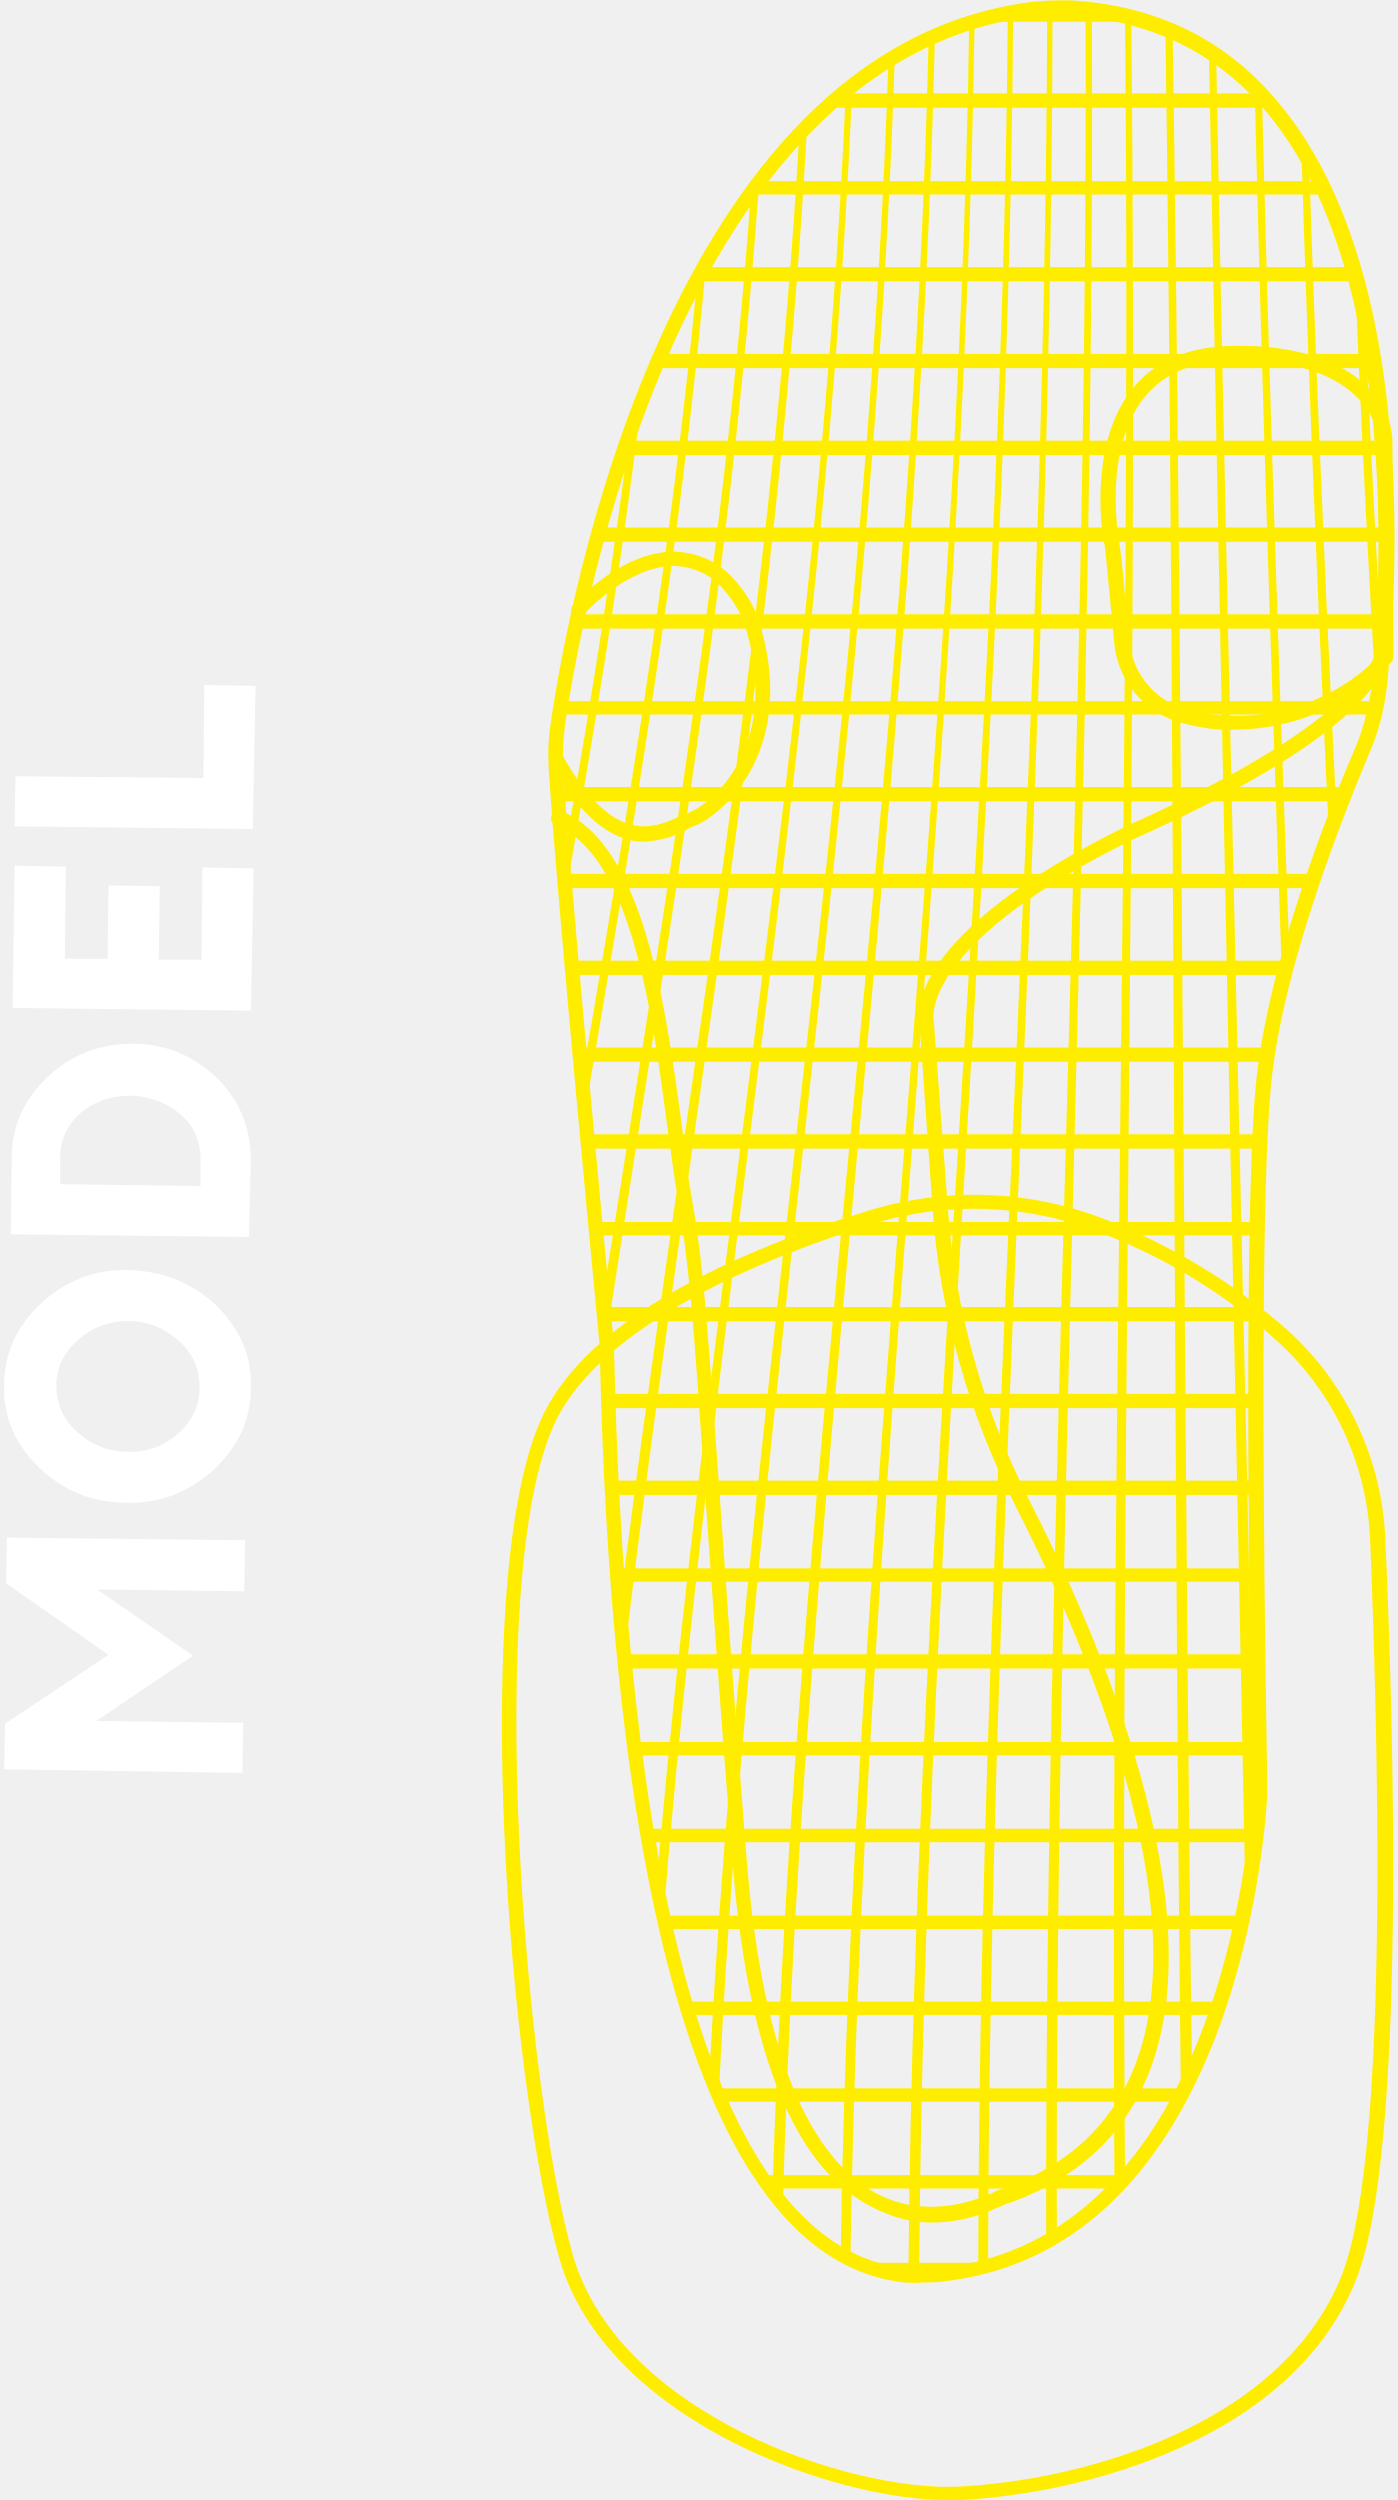
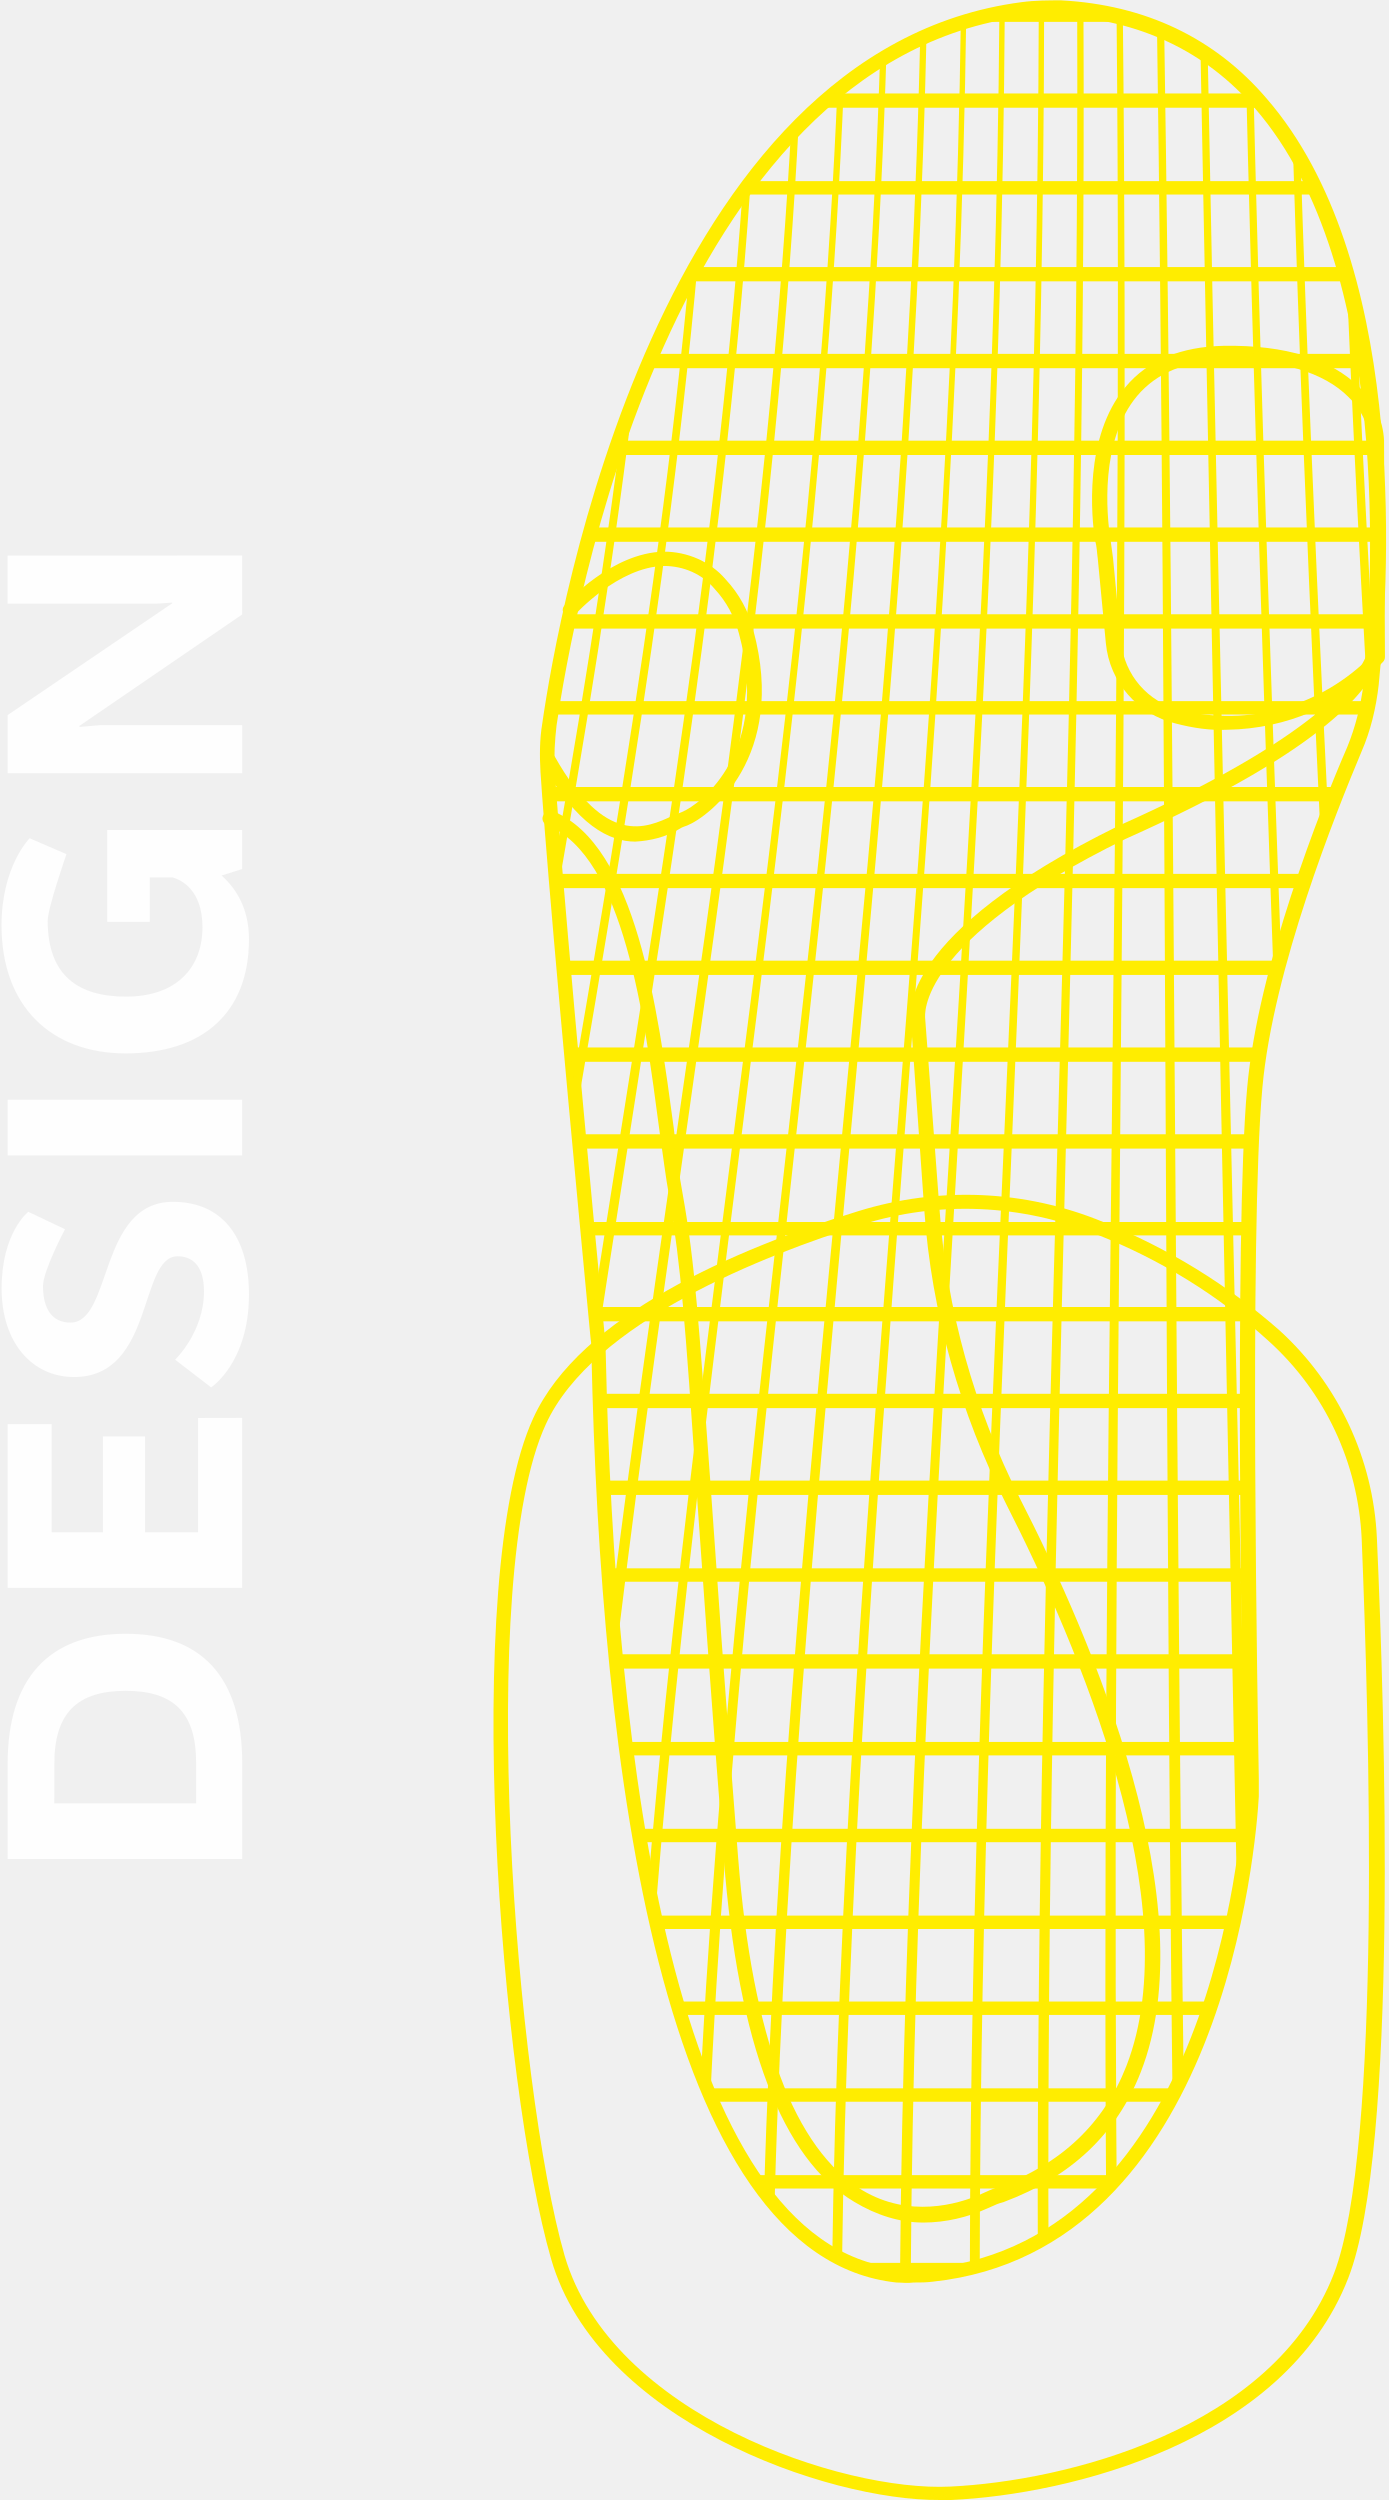
- <svg xmlns="http://www.w3.org/2000/svg" width="166" height="297" viewBox="0 0 166 297" fill="none">
-   <path d="M107.504 271.163C79.448 268.186 72.327 209.602 71.264 160.906C71.264 160.268 71.264 159.63 71.158 158.992C67.013 115.506 65.632 98.176 65.207 91.69C65.1 89.776 65.1 87.863 65.419 85.949C67.332 72.658 79.129 5.888 122.382 0.253C123.976 0.04 125.571 0.04 127.058 0.04C137.048 0.572 145.338 4.506 151.501 11.736C167.868 30.661 166.274 66.704 164.786 81.377C164.467 84.141 163.829 86.799 162.766 89.245C159.685 96.581 152.245 115.081 150.97 129.222C149.376 146.34 150.439 204.711 150.545 211.303C150.545 212.047 150.545 212.685 150.545 213.43C150.226 218.958 146.4 267.335 111.861 271.056C111.117 271.163 110.267 271.163 109.523 271.163C108.779 271.269 108.142 271.163 107.504 271.163ZM122.595 1.954C80.617 7.376 69.033 73.084 67.12 86.161C66.907 87.969 66.801 89.776 66.907 91.584C67.332 98.07 68.714 115.4 72.859 158.886C72.859 159.524 72.965 160.268 72.965 160.906C74.028 208.858 80.935 266.591 107.61 269.462C108.992 269.568 110.267 269.568 111.649 269.462C144.7 265.847 148.419 218.746 148.738 213.43C148.738 212.792 148.738 212.154 148.738 211.516C148.632 204.924 147.569 146.446 149.163 129.222C150.439 114.869 157.878 96.049 161.066 88.713C162.023 86.374 162.66 83.822 162.979 81.271C164.042 70 166.486 31.831 150.12 12.905C144.275 6.1 136.41 2.379 126.846 1.848H125.677C124.72 1.741 123.658 1.848 122.595 1.954Z" fill="#FFED00" />
-   <path d="M110.692 264.04C113.349 264.04 116.006 263.402 118.344 262.338C119.513 261.807 119.513 261.807 120.257 261.594C128.227 258.617 133.647 253.514 136.517 246.177C144.275 226.401 130.884 195.036 122.17 178.025C116.75 167.286 113.455 155.59 112.605 143.576L110.905 120.929C110.905 120.717 109.736 111.892 134.71 99.665C157.346 89.564 163.723 82.334 165.104 77.975C165.53 76.912 165.53 75.636 165.104 74.466C164.892 74.041 164.361 73.935 163.935 74.147C163.51 74.36 163.404 74.892 163.617 75.317C163.829 76.061 163.829 76.912 163.404 77.656C162.235 80.846 156.815 87.863 133.966 98.07C107.504 111.041 109.098 120.717 109.204 121.142L110.798 143.682C111.649 155.909 115.049 167.818 120.576 178.769C129.078 195.462 142.256 226.295 134.816 245.433C132.159 252.238 127.058 257.129 119.619 259.787C118.769 260.106 118.769 260.106 117.6 260.637C114.731 261.913 108.992 263.508 103.465 260.212C95.389 255.321 90.394 242.137 88.693 220.766C87.099 200.778 86.143 186.637 85.399 176.217C84.017 157.292 83.592 150.168 82.104 141.875C81.679 139.642 81.36 136.984 81.042 134.007C79.129 119.866 76.578 100.409 66.695 96.369C66.269 96.156 65.738 96.369 65.525 96.9C65.313 97.326 65.525 97.857 66.057 98.07C75.09 101.791 77.534 120.61 79.341 134.326C79.766 137.197 80.085 139.961 80.51 142.194C81.892 150.381 82.423 157.398 83.698 176.323C84.442 186.743 85.399 200.884 86.993 220.873C88.693 242.775 93.901 256.491 102.509 261.594C105.166 263.189 107.929 264.04 110.692 264.04Z" fill="#FFED00" />
-   <path d="M140.661 85.949C136.198 84.886 132.797 81.058 132.372 76.38L131.416 66.386C131.309 65.641 131.309 64.897 131.097 64.259C130.672 61.495 129.715 51.926 134.71 45.972C137.367 42.782 141.299 41.187 146.4 41.081C153.733 40.974 159.153 42.676 162.448 45.972C164.254 47.673 165.317 49.906 165.423 52.351L165.53 78.081C165.53 78.294 165.423 78.506 165.317 78.613C160.535 83.716 153.839 86.587 146.825 86.693C144.806 86.8 142.681 86.481 140.661 85.949ZM163.723 52.351C163.51 50.331 162.66 48.523 161.172 47.141C158.303 44.271 153.202 42.676 146.4 42.782C141.83 42.888 138.43 44.27 136.092 47.035C131.628 52.351 132.478 61.282 132.903 63.94C133.01 64.684 133.116 65.429 133.222 66.279L134.179 76.274C134.604 80.208 137.367 83.397 141.193 84.354C149.376 86.374 157.984 83.929 163.935 77.868L163.723 52.351Z" fill="#FFED00" />
-   <path d="M76.472 99.984C78.278 99.877 80.085 99.452 81.679 98.495C81.998 98.282 82.317 98.176 82.636 98.07C85.293 97.007 94.538 89.883 90.5 74.892C89.969 72.659 88.8 70.532 87.206 68.831C85.399 66.705 82.636 65.535 79.873 65.535C73.709 65.641 68.289 71.596 68.076 71.915C67.757 72.234 67.757 72.765 68.182 73.084C68.501 73.403 69.033 73.403 69.351 72.978C69.351 72.978 74.453 67.343 79.873 67.236C82.211 67.236 84.442 68.193 85.93 70.001C87.312 71.489 88.268 73.297 88.8 75.317C92.519 89.139 84.336 95.518 81.998 96.475C81.679 96.581 81.254 96.794 80.935 96.9C77.747 98.389 72.965 100.622 66.907 89.883C66.695 89.458 66.163 89.351 65.738 89.564C65.313 89.777 65.207 90.308 65.419 90.734C69.564 98.07 73.39 99.984 76.472 99.984Z" fill="#FFED00" />
-   <mask id="mask0_2566_14781" style="mask-type:luminance" maskUnits="userSpaceOnUse" x="65" y="0" width="100" height="271">
-     <path d="M107.61 270.313C100.383 269.568 74.453 265.209 72.115 160.907C72.115 160.269 72.115 159.631 72.008 158.993C67.757 114.656 66.482 97.538 66.057 91.691C65.951 89.883 65.951 87.969 66.269 86.162C68.395 71.702 80.085 6.632 122.488 1.21C123.976 0.997 125.57 0.891 127.058 0.997C168.824 3.124 165.636 64.366 163.935 81.377C163.617 84.035 162.979 86.587 161.916 89.032C158.728 96.475 151.395 115.081 150.12 129.329C148.526 146.34 149.588 203.755 149.695 211.516C149.695 212.154 149.695 212.898 149.695 213.536C149.163 221.936 144.806 266.804 111.861 270.419C110.373 270.419 108.992 270.419 107.61 270.313Z" fill="white" />
+ <svg xmlns="http://www.w3.org/2000/svg" width="165" height="297" viewBox="0 0 165 297" fill="none">
+   <path d="M106.505 271.164C78.449 268.187 71.329 209.603 70.266 160.907C70.266 160.269 70.266 159.631 70.159 158.993C66.015 115.507 64.633 98.177 64.208 91.691C64.102 89.777 64.102 87.864 64.421 85.95C66.334 72.659 78.13 5.889 121.384 0.254C122.978 0.041 124.572 0.041 126.06 0.041C136.049 0.573 144.339 4.507 150.503 11.736C166.869 30.662 165.275 66.705 163.787 81.378C163.468 84.142 162.831 86.8 161.768 89.246C158.686 96.582 151.247 115.082 149.971 129.223C148.377 146.341 149.44 204.712 149.546 211.304C149.546 212.048 149.546 212.686 149.546 213.431C149.227 218.959 145.402 267.336 110.862 271.057C110.119 271.164 109.268 271.164 108.524 271.164C107.781 271.27 107.143 271.164 106.505 271.164ZM121.596 1.955C79.618 7.377 68.034 73.085 66.121 86.162C65.909 87.97 65.802 89.777 65.909 91.585C66.334 98.07 67.715 115.401 71.86 158.887C71.86 159.525 71.966 160.269 71.966 160.907C73.029 208.859 79.937 266.592 106.611 269.463C107.993 269.569 109.268 269.569 110.65 269.463C143.701 265.848 147.421 218.747 147.74 213.431C147.74 212.793 147.74 212.155 147.74 211.517C147.633 204.925 146.571 146.447 148.165 129.223C149.44 114.869 156.879 96.05 160.067 88.714C161.024 86.375 161.662 83.823 161.98 81.272C163.043 70.001 165.487 31.831 149.121 12.906C143.276 6.101 135.412 2.38 125.847 1.849H124.678C123.722 1.742 122.659 1.849 121.596 1.955Z" fill="#FFED00" />
+   <path d="M109.693 264.04C112.35 264.04 115.007 263.402 117.345 262.338C118.514 261.807 118.514 261.807 119.258 261.594C127.229 258.617 132.649 253.514 135.518 246.177C143.276 226.401 129.885 195.036 121.171 178.025C115.751 167.286 112.456 155.59 111.606 143.576L109.906 120.929C109.906 120.717 108.737 111.892 133.711 99.665C156.348 89.564 162.724 82.334 164.106 77.975C164.531 76.912 164.531 75.636 164.106 74.466C163.893 74.041 163.362 73.935 162.937 74.147C162.512 74.36 162.405 74.892 162.618 75.317C162.83 76.061 162.83 76.912 162.405 77.656C161.236 80.846 155.816 87.863 132.967 98.07C106.505 111.041 108.099 120.717 108.205 121.142L109.8 143.682C110.65 155.909 114.051 167.818 119.577 178.769C128.079 195.462 141.257 226.295 133.818 245.433C131.161 252.238 126.06 257.129 118.62 259.787C117.77 260.106 117.77 260.106 116.601 260.637C113.732 261.913 107.993 263.508 102.467 260.212C94.39 255.321 89.395 242.137 87.695 220.766C86.1 200.778 85.144 186.637 84.4 176.217C83.019 157.292 82.593 150.168 81.106 141.875C80.68 139.642 80.362 136.984 80.043 134.007C78.13 119.866 75.579 100.409 65.696 96.369C65.271 96.156 64.739 96.369 64.527 96.9C64.314 97.326 64.527 97.857 65.058 98.07C74.091 101.791 76.536 120.61 78.342 134.326C78.767 137.197 79.086 139.961 79.511 142.194C80.893 150.381 81.424 157.398 82.7 176.323C83.444 186.743 84.4 200.884 85.994 220.873C87.695 242.775 92.902 256.491 101.51 261.594C104.167 263.189 106.93 264.04 109.693 264.04Z" fill="#FFED00" />
+   <path d="M139.663 85.949C135.199 84.886 131.798 81.058 131.373 76.38L130.417 66.386C130.311 65.641 130.311 64.897 130.098 64.259C129.673 61.495 128.716 51.926 133.711 45.972C136.368 42.782 140.3 41.187 145.402 41.081C152.734 40.974 158.154 42.676 161.449 45.972C163.256 47.673 164.318 49.906 164.425 52.351L164.531 78.081C164.531 78.294 164.425 78.506 164.318 78.613C159.536 83.716 152.841 86.587 145.827 86.693C143.807 86.8 141.682 86.481 139.663 85.949ZM162.724 52.351C162.512 50.331 161.662 48.523 160.174 47.141C157.304 44.271 152.203 42.676 145.402 42.782C140.832 42.888 137.431 44.27 135.093 47.035C130.629 52.351 131.48 61.282 131.905 63.94C132.011 64.684 132.117 65.429 132.224 66.279L133.18 76.274C133.605 80.208 136.368 83.397 140.194 84.354C148.377 86.374 156.985 83.929 162.937 77.868L162.724 52.351Z" fill="#FFED00" />
+   <path d="M75.473 99.984C77.28 99.877 79.087 99.452 80.681 98.495C80.999 98.282 81.318 98.176 81.637 98.07C84.294 97.007 93.54 89.883 89.501 74.892C88.97 72.659 87.801 70.532 86.207 68.831C84.4 66.705 81.637 65.535 78.874 65.535C72.71 65.641 67.29 71.596 67.078 71.915C66.759 72.234 66.759 72.765 67.184 73.084C67.503 73.403 68.034 73.403 68.353 72.978C68.353 72.978 73.454 67.343 78.874 67.236C81.212 67.236 83.444 68.193 84.932 70.001C86.313 71.489 87.27 73.297 87.801 75.317C91.521 89.139 83.338 95.518 80.999 96.475C80.681 96.581 80.256 96.794 79.937 96.9C76.749 98.389 71.966 100.622 65.909 89.883C65.696 89.458 65.165 89.351 64.74 89.564C64.314 89.777 64.208 90.308 64.421 90.734C68.565 98.07 72.391 99.984 75.473 99.984Z" fill="#FFED00" />
+   <mask id="mask0_1_10574" style="mask-type:luminance" maskUnits="userSpaceOnUse" x="64" y="0" width="100" height="271">
+     <path d="M106.611 270.314C99.384 269.57 73.453 265.211 71.115 160.908C71.115 160.27 71.115 159.632 71.009 158.994C66.758 114.658 65.483 97.54 65.058 91.692C64.951 89.885 64.951 87.971 65.27 86.163C67.396 71.703 79.086 6.634 121.489 1.211C122.977 0.999 124.571 0.892 126.059 0.999C167.825 3.125 164.637 64.367 162.936 81.379C162.617 84.037 161.98 86.588 160.917 89.034C157.729 96.477 150.396 115.083 149.121 129.33C147.526 146.342 148.589 203.756 148.696 211.518C148.696 212.156 148.696 212.9 148.696 213.538C148.164 221.937 143.807 266.805 110.862 270.42C109.374 270.42 107.992 270.42 106.611 270.314Z" fill="white" />
  </mask>
-   <g mask="url(#mask0_2566_14781)">
-     <path d="M1.655 269.568C4.099 178.344 41.826 92.966 44.271 1.742C44.271 1.316 44.483 0.997 44.908 0.891H195.18C195.605 0.891 195.818 1.316 195.818 1.742C196.88 91.372 214.416 179.832 215.478 269.568C215.478 269.994 215.266 270.313 214.841 270.419H2.292C1.867 270.313 1.655 269.994 1.655 269.568ZM194.542 2.592H45.546C42.783 93.179 5.693 178.131 2.93 268.824H214.203C212.928 179.619 195.818 91.691 194.542 2.592Z" fill="#FFED00" />
-     <path d="M44.696 12.799H195.286C195.711 12.692 195.924 12.373 195.924 11.948C195.924 11.523 195.711 11.204 195.286 11.098H44.696C44.271 11.204 44.058 11.523 44.058 11.948C44.058 12.373 44.271 12.799 44.696 12.799Z" fill="#FFED00" />
-     <path d="M44.058 23.112H195.499C195.924 23.005 196.137 22.687 196.137 22.368C196.137 21.943 195.924 21.624 195.499 21.518H44.164C43.739 21.624 43.527 21.943 43.527 22.368C43.527 22.793 43.739 23.112 44.058 23.112Z" fill="#FFED00" />
-     <path d="M43.208 33.425H196.03C196.349 33.425 196.668 33.106 196.562 32.574C196.562 32.149 196.349 31.83 195.924 31.724H43.314C42.889 31.83 42.677 32.149 42.677 32.574C42.57 33.106 42.889 33.425 43.208 33.425Z" fill="#FFED00" />
-     <path d="M42.039 43.738H196.562C196.88 43.738 197.199 43.419 197.093 42.888C197.093 42.463 196.774 42.144 196.455 42.038H42.251C41.933 42.038 41.614 42.356 41.508 42.888C41.401 43.419 41.72 43.738 42.039 43.738Z" fill="#FFED00" />
-     <path d="M40.551 54.051H197.093C197.412 54.051 197.624 53.733 197.624 53.201C197.624 52.776 197.305 52.457 196.987 52.351H40.87C40.445 52.457 40.126 52.776 40.126 53.201C40.02 53.733 40.232 54.051 40.551 54.051Z" fill="#FFED00" />
-     <path d="M38.957 64.365H197.943C198.262 64.365 198.475 64.046 198.475 63.515C198.475 63.09 198.156 62.771 197.837 62.665H39.169C38.744 62.771 38.426 63.09 38.426 63.515C38.319 63.94 38.638 64.365 38.957 64.365Z" fill="#FFED00" />
-     <path d="M37.044 74.678H198.793C199.112 74.678 199.325 74.359 199.325 73.828C199.325 73.403 199.006 73.084 198.687 72.978H37.363C36.938 73.084 36.619 73.403 36.619 73.828C36.513 74.253 36.725 74.678 37.044 74.678Z" fill="#FFED00" />
-     <path d="M35.025 84.885H199.75C200.069 84.885 200.281 84.566 200.281 84.141C200.281 83.716 199.962 83.397 199.644 83.291H35.344C34.919 83.397 34.6 83.716 34.6 84.141C34.493 84.566 34.706 84.885 35.025 84.885Z" fill="#FFED00" />
-     <path d="M32.899 95.198H200.706C201.025 95.198 201.238 94.88 201.238 94.348C201.238 93.923 200.919 93.604 200.494 93.498H33.218C32.793 93.604 32.474 93.923 32.474 94.348C32.368 94.88 32.581 95.198 32.899 95.198Z" fill="#FFED00" />
-     <path d="M30.668 105.511H201.769C202.088 105.511 202.3 105.193 202.3 104.661C202.3 104.236 201.982 103.917 201.557 103.811H30.986C30.561 103.917 30.242 104.236 30.136 104.661C30.03 105.193 30.242 105.511 30.668 105.511Z" fill="#FFED00" />
-     <path d="M28.223 115.825H202.832C203.151 115.825 203.363 115.506 203.363 114.975C203.363 114.55 203.044 114.231 202.619 114.125H28.648C28.223 114.231 27.904 114.55 27.798 114.975C27.692 115.506 27.904 115.825 28.223 115.825Z" fill="#FFED00" />
-     <path d="M25.885 126.138H204.001C204.32 126.138 204.532 125.819 204.532 125.288C204.532 124.863 204.213 124.544 203.788 124.438H26.204C25.779 124.544 25.46 124.863 25.354 125.288C25.354 125.819 25.46 126.138 25.885 126.138Z" fill="#FFED00" />
-     <path d="M23.441 136.451H205.17C205.489 136.451 205.807 136.133 205.701 135.601C205.701 135.176 205.382 134.857 204.957 134.751H23.76C23.335 134.857 23.016 135.176 22.91 135.601C22.803 136.026 23.016 136.451 23.441 136.451Z" fill="#FFED00" />
-     <path d="M20.997 146.765H206.233C206.551 146.765 206.87 146.446 206.764 145.914C206.764 145.489 206.445 145.17 206.02 145.17H21.315C20.89 145.277 20.572 145.596 20.465 145.914C20.465 146.339 20.572 146.765 20.997 146.765Z" fill="#FFED00" />
-     <path d="M18.552 156.972H207.295C207.614 156.972 207.933 156.653 207.827 156.122C207.827 155.697 207.508 155.378 207.083 155.271H18.977C18.552 155.378 18.233 155.697 18.127 156.122C18.021 156.653 18.233 156.972 18.552 156.972Z" fill="#FFED00" />
-     <path d="M16.214 167.285H208.358C208.677 167.285 208.996 166.966 208.889 166.541C208.889 166.541 208.889 166.541 208.889 166.435C208.889 166.01 208.571 165.691 208.145 165.584H16.533C16.108 165.691 15.789 166.01 15.683 166.435C15.683 166.966 15.895 167.285 16.214 167.285Z" fill="#FFED00" />
-     <path d="M13.982 177.599H209.527C209.846 177.599 210.165 177.28 210.058 176.749C210.058 176.324 209.74 176.005 209.314 175.898H14.301C13.876 176.005 13.557 176.324 13.451 176.749C13.345 177.28 13.557 177.599 13.982 177.599Z" fill="#FFED00" />
-     <path d="M11.857 187.912H210.483C210.802 187.912 211.121 187.487 211.015 187.168C211.015 186.743 210.696 186.424 210.271 186.318H12.176C11.751 186.424 11.432 186.743 11.325 187.168C11.219 187.593 11.432 187.912 11.857 187.912Z" fill="#FFED00" />
-     <path d="M9.838 198.225H211.334C211.653 198.225 211.971 197.906 211.971 197.481C211.971 197.481 211.971 197.481 211.971 197.375C211.971 196.95 211.653 196.631 211.228 196.524H10.157C9.732 196.631 9.413 196.95 9.306 197.375C9.2 197.906 9.413 198.225 9.838 198.225Z" fill="#FFED00" />
-     <path d="M8.031 208.538H212.29C212.609 208.538 212.928 208.22 212.928 207.795C212.928 207.795 212.928 207.795 212.928 207.688C212.928 207.263 212.609 206.944 212.184 206.944H8.244C7.819 206.944 7.5 207.369 7.5 207.688C7.393 208.113 7.606 208.538 8.031 208.538Z" fill="#FFED00" />
-     <path d="M6.331 218.851H212.928C213.353 218.851 213.566 218.426 213.566 218.108C213.566 217.682 213.247 217.364 212.822 217.257H6.65C6.225 217.364 5.906 217.682 5.906 218.108C5.799 218.426 6.012 218.851 6.331 218.851Z" fill="#FFED00" />
-     <path d="M4.949 229.164H213.566C213.991 229.164 214.203 228.739 214.203 228.421C214.203 227.995 213.884 227.677 213.459 227.57H5.162C4.737 227.57 4.418 227.995 4.418 228.421C4.418 228.739 4.524 229.058 4.949 229.164Z" fill="#FFED00" />
-     <path d="M3.886 239.372H214.097C214.522 239.372 214.735 238.947 214.735 238.628C214.735 238.203 214.416 237.884 214.097 237.778H3.993C3.568 237.884 3.249 238.203 3.249 238.628C3.249 239.053 3.461 239.372 3.886 239.372Z" fill="#FFED00" />
-     <path d="M3.036 249.685H214.522C214.947 249.685 215.16 249.26 215.16 248.941C215.16 248.516 214.841 248.197 214.522 248.091H3.143C2.717 248.091 2.399 248.516 2.399 248.941C2.292 249.26 2.611 249.685 3.036 249.685C2.93 249.685 2.93 249.685 3.036 249.685Z" fill="#FFED00" />
-     <path d="M2.505 259.998H214.841C215.266 259.998 215.478 259.573 215.478 259.254C215.478 258.829 215.266 258.511 214.841 258.404H2.505C2.08 258.404 1.867 258.829 1.867 259.254C1.761 259.573 2.08 259.998 2.505 259.998Z" fill="#FFED00" />
-     <path d="M173.925 270.313C174.35 270.313 174.563 269.887 174.563 269.568C172.119 180.257 163.298 91.159 160.854 1.742C160.854 1.316 160.641 0.891 160.322 0.891C160.003 0.891 159.897 1.21 159.897 1.742C162.341 91.159 170.843 180.151 173.288 269.568C173.288 269.887 173.606 270.206 173.925 270.313Z" fill="#FFED00" />
-     <path d="M165.742 270.313C166.167 270.313 166.38 269.887 166.38 269.568C164.148 180.257 157.346 91.159 155.008 1.742C155.008 1.316 154.796 0.891 154.583 0.891C154.371 0.891 154.158 1.21 154.158 1.742C156.39 91.053 162.873 180.257 165.104 269.568C165.104 269.887 165.423 270.313 165.742 270.313Z" fill="#FFED00" />
-     <path d="M157.665 270.312C157.984 270.312 158.303 269.993 158.303 269.462C156.284 180.15 151.714 90.946 149.695 1.635C149.695 1.209 149.482 0.784 149.27 0.784C149.057 0.784 148.845 1.103 148.845 1.635C150.864 90.946 155.115 180.15 157.028 269.462C156.921 269.887 157.24 270.312 157.665 270.312Z" fill="#FFED00" />
-     <path d="M149.482 270.312C149.907 270.312 150.12 269.887 150.12 269.462C148.419 180.15 146.081 90.946 144.381 1.635C144.381 1.209 144.168 0.784 143.956 0.784C143.743 0.784 143.531 1.103 143.531 1.635C145.231 90.84 147.038 180.15 148.845 269.462C148.845 269.993 149.057 270.312 149.482 270.312Z" fill="#FFED00" />
-     <path d="M141.299 270.313C141.724 270.313 141.937 269.887 141.937 269.568C140.555 180.364 140.661 91.053 139.28 1.742C139.28 1.316 139.067 0.891 138.855 0.891C138.642 0.891 138.43 1.21 138.43 1.742C139.705 90.946 139.28 180.257 140.555 269.568C140.555 269.887 140.874 270.206 141.299 270.313Z" fill="#FFED00" />
-     <path d="M133.116 270.313C133.541 270.313 133.754 269.887 133.754 269.568C132.797 180.257 135.348 91.053 134.391 1.742C134.391 1.316 134.179 0.891 133.966 0.891C133.754 0.891 133.541 1.21 133.647 1.742C134.497 91.053 131.628 180.257 132.478 269.568C132.372 269.887 132.691 270.313 133.116 270.313Z" fill="#FFED00" />
-     <path d="M124.933 270.312C125.358 270.312 125.57 269.887 125.57 269.462C125.145 180.15 130.14 90.946 129.715 1.635C129.715 1.209 129.503 0.784 129.29 0.784C129.078 0.784 128.971 1.103 128.971 1.635C129.29 90.946 123.976 180.15 124.295 269.462C124.189 269.887 124.508 270.312 124.933 270.312Z" fill="#FFED00" />
-     <path d="M116.75 270.313C117.175 270.313 117.387 269.994 117.387 269.568C117.494 180.257 124.933 91.159 125.039 1.742C125.039 1.316 124.827 0.891 124.72 0.891C124.614 0.891 124.401 1.21 124.401 1.742C124.189 91.053 116.325 180.151 116.218 269.568C116.112 269.887 116.325 270.206 116.75 270.313Z" fill="#FFED00" />
-     <path d="M108.567 270.312C108.992 270.206 109.204 269.887 109.204 269.462C109.842 180.044 119.832 91.052 120.363 1.635C120.363 1.209 120.257 0.784 120.044 0.784C119.832 0.784 119.725 1.103 119.725 1.635C119.088 91.052 108.673 180.044 107.929 269.462C107.929 269.887 108.141 270.312 108.567 270.312Z" fill="#FFED00" />
-     <path d="M100.383 270.312C100.809 270.312 101.021 269.887 101.021 269.462C102.19 180.044 114.624 91.158 115.793 1.635C115.793 1.209 115.687 0.784 115.474 0.784C115.262 0.784 115.156 1.103 115.156 1.635C113.987 91.158 101.021 179.938 99.852 269.462C99.746 269.887 99.958 270.312 100.383 270.312Z" fill="#FFED00" />
-     <path d="M92.2 270.312C92.625 270.312 92.838 269.887 92.838 269.462C94.538 179.938 109.417 91.265 111.117 1.635C111.117 1.209 111.011 0.784 110.798 0.784C110.586 0.784 110.479 1.103 110.373 1.635C108.673 91.265 93.263 179.832 91.563 269.462C91.563 269.993 91.882 270.312 92.2 270.312Z" fill="#FFED00" />
-     <path d="M84.017 270.312C84.442 270.312 84.655 269.887 84.655 269.462C86.78 179.725 104.209 91.371 106.441 1.635C106.441 1.209 106.335 0.784 106.122 0.784C105.91 0.784 105.697 1.103 105.697 1.635C103.465 91.371 85.611 179.725 83.38 269.462C83.38 269.993 83.698 270.312 84.017 270.312Z" fill="#FFED00" />
-     <path d="M75.834 270.312C76.259 270.312 76.472 269.887 76.472 269.462C79.129 179.619 98.896 91.477 101.553 1.635C101.553 1.209 101.446 0.784 101.234 0.784C101.021 0.784 100.809 1.103 100.809 1.635C98.152 91.477 77.96 179.619 75.303 269.462C75.197 269.887 75.409 270.206 75.834 270.312Z" fill="#FFED00" />
-     <path d="M67.651 270.312C68.076 270.312 68.289 269.887 68.289 269.462C71.264 179.513 93.476 91.69 96.451 1.635C96.451 1.209 96.239 0.784 96.026 0.784C95.814 0.784 95.601 1.103 95.601 1.635C92.519 91.584 69.989 179.406 66.907 269.462C67.013 269.887 67.226 270.206 67.651 270.312Z" fill="#FFED00" />
-     <path d="M59.468 270.312C59.893 270.312 60.105 269.887 60.105 269.462C63.4 179.406 87.949 91.796 91.244 1.635C91.244 1.209 91.031 0.784 90.819 0.784C90.606 0.784 90.394 1.103 90.394 1.635C86.993 91.796 62.125 179.3 58.83 269.462C58.936 269.887 59.149 270.206 59.468 270.312Z" fill="#FFED00" />
-     <path d="M51.285 270.312C51.71 270.312 51.922 269.887 51.922 269.462C55.536 179.194 82.317 91.903 85.824 1.635C85.824 1.209 85.611 0.784 85.399 0.784C85.186 0.784 84.974 1.103 84.974 1.635C81.36 92.009 54.367 179.194 50.753 269.568C50.647 269.993 50.966 270.312 51.285 270.312Z" fill="#FFED00" />
-     <path d="M43.102 270.312C43.527 270.206 43.739 269.887 43.739 269.462C47.459 179.087 76.259 92.115 80.085 1.635C80.085 1.209 79.873 0.784 79.66 0.784C79.448 0.784 79.235 1.103 79.129 1.635C75.409 92.115 46.29 178.981 42.464 269.462C42.464 269.993 42.783 270.312 43.102 270.312Z" fill="#FFED00" />
-     <path d="M35.025 270.312C35.45 270.312 35.663 269.887 35.663 269.462C39.488 178.875 70.308 92.328 74.028 1.635C74.028 1.209 73.815 0.784 73.602 0.784C73.39 0.784 73.071 1.103 73.071 1.635C69.245 92.222 38.107 178.768 34.387 269.462C34.281 269.887 34.6 270.206 35.025 270.312C34.919 270.312 34.919 270.312 35.025 270.312Z" fill="#FFED00" />
-     <path d="M26.842 270.312C27.267 270.312 27.479 269.887 27.479 269.462C31.199 178.768 63.931 92.434 67.651 1.635C67.651 1.209 67.439 0.784 67.12 0.784C66.801 0.784 66.588 1.103 66.588 1.635C62.869 92.434 29.924 178.662 26.204 269.462C26.098 269.887 26.31 270.206 26.842 270.312C26.735 270.312 26.735 270.312 26.842 270.312Z" fill="#FFED00" />
+   <g mask="url(#mask0_1_10574)">
+     <path d="M0.656 269.57C3.101 178.345 40.828 92.968 43.272 1.743C43.272 1.318 43.485 0.999 43.91 0.893H194.182C194.607 0.893 194.819 1.318 194.819 1.743C195.882 91.373 213.417 179.834 214.48 269.57C214.48 269.995 214.267 270.314 213.842 270.421H1.294C0.869 270.314 0.656 269.995 0.656 269.57ZM193.544 2.594H44.547C41.784 93.181 4.695 178.132 1.932 268.826H213.205C211.929 179.621 194.819 91.692 193.544 2.594Z" fill="#FFED00" />
+     <path d="M43.698 12.8H194.289C194.714 12.694 194.926 12.375 194.926 11.95C194.926 11.525 194.714 11.206 194.289 11.1H43.698C43.273 11.206 43.06 11.525 43.06 11.95C43.06 12.375 43.273 12.8 43.698 12.8Z" fill="#FFED00" />
+     <path d="M43.059 23.112H194.499C194.925 23.005 195.137 22.687 195.137 22.368C195.137 21.943 194.925 21.624 194.499 21.518H43.165C42.74 21.624 42.527 21.943 42.527 22.368C42.527 22.793 42.74 23.112 43.059 23.112Z" fill="#FFED00" />
+     <path d="M42.21 33.425H195.033C195.352 33.425 195.67 33.106 195.564 32.575C195.564 32.15 195.352 31.831 194.926 31.725H42.317C41.892 31.831 41.679 32.15 41.679 32.575C41.573 33.106 41.892 33.425 42.21 33.425Z" fill="#FFED00" />
+     <path d="M41.041 43.739H195.563C195.882 43.739 196.201 43.421 196.095 42.889C196.095 42.464 195.776 42.145 195.457 42.039H41.253C40.934 42.039 40.615 42.358 40.509 42.889C40.403 43.421 40.722 43.739 41.041 43.739Z" fill="#FFED00" />
+     <path d="M39.552 54.052H196.094C196.413 54.052 196.626 53.733 196.626 53.202C196.626 52.777 196.307 52.458 195.988 52.352H39.871C39.446 52.458 39.127 52.777 39.127 53.202C39.021 53.733 39.234 54.052 39.552 54.052Z" fill="#FFED00" />
+     <path d="M37.959 64.366H196.945C197.264 64.366 197.476 64.048 197.476 63.516C197.476 63.091 197.157 62.772 196.838 62.666H38.171C37.746 62.772 37.427 63.091 37.427 63.516C37.321 63.941 37.64 64.366 37.959 64.366Z" fill="#FFED00" />
+     <path d="M36.047 74.679H197.796C198.115 74.679 198.327 74.36 198.327 73.829C198.327 73.404 198.008 73.085 197.69 72.978H36.365C35.94 73.085 35.621 73.404 35.621 73.829C35.515 74.254 35.728 74.679 36.047 74.679Z" fill="#FFED00" />
+     <path d="M34.027 84.887H198.752C199.071 84.887 199.283 84.568 199.283 84.143C199.283 83.718 198.965 83.399 198.646 83.293H34.346C33.921 83.399 33.602 83.718 33.602 84.143C33.496 84.568 33.708 84.887 34.027 84.887Z" fill="#FFED00" />
+     <path d="M31.902 95.198H199.709C200.028 95.198 200.24 94.88 200.24 94.348C200.24 93.923 199.922 93.604 199.496 93.498H32.221C31.796 93.604 31.477 93.923 31.477 94.348C31.371 94.88 31.583 95.198 31.902 95.198Z" fill="#FFED00" />
+     <path d="M29.67 105.513H200.771C201.09 105.513 201.303 105.194 201.303 104.663C201.303 104.238 200.984 103.919 200.559 103.812H29.989C29.564 103.919 29.245 104.238 29.138 104.663C29.032 105.194 29.245 105.513 29.67 105.513Z" fill="#FFED00" />
+     <path d="M27.224 115.825H201.833C202.152 115.825 202.364 115.507 202.364 114.975C202.364 114.55 202.045 114.231 201.62 114.125H27.649C27.224 114.231 26.905 114.55 26.799 114.975C26.693 115.507 26.905 115.825 27.224 115.825Z" fill="#FFED00" />
+     <path d="M24.887 126.138H203.002C203.321 126.138 203.534 125.819 203.534 125.288C203.534 124.863 203.215 124.544 202.79 124.438H25.206C24.781 124.544 24.462 124.863 24.355 125.288C24.355 125.819 24.462 126.138 24.887 126.138Z" fill="#FFED00" />
+     <path d="M22.443 136.452H204.172C204.491 136.452 204.81 136.134 204.704 135.602C204.704 135.177 204.385 134.858 203.96 134.752H22.762C22.337 134.858 22.018 135.177 21.912 135.602C21.806 136.027 22.018 136.452 22.443 136.452Z" fill="#FFED00" />
+     <path d="M19.998 146.766H205.234C205.553 146.766 205.872 146.447 205.766 145.916C205.766 145.491 205.447 145.172 205.022 145.172H20.317C19.892 145.278 19.573 145.597 19.467 145.916C19.467 146.341 19.573 146.766 19.998 146.766Z" fill="#FFED00" />
+     <path d="M17.554 156.972H206.297C206.616 156.972 206.935 156.653 206.829 156.122C206.829 155.697 206.51 155.378 206.085 155.271H17.979C17.554 155.378 17.235 155.697 17.129 156.122C17.023 156.653 17.235 156.972 17.554 156.972Z" fill="#FFED00" />
+     <path d="M15.215 167.286H207.359C207.678 167.286 207.996 166.968 207.89 166.542C207.89 166.542 207.89 166.542 207.89 166.436C207.89 166.011 207.571 165.692 207.146 165.586H15.534C15.109 165.692 14.79 166.011 14.684 166.436C14.684 166.968 14.896 167.286 15.215 167.286Z" fill="#FFED00" />
+     <path d="M12.984 177.599H208.529C208.848 177.599 209.166 177.28 209.06 176.749C209.06 176.324 208.741 176.005 208.316 175.898H13.303C12.878 176.005 12.559 176.324 12.453 176.749C12.347 177.28 12.559 177.599 12.984 177.599Z" fill="#FFED00" />
+     <path d="M10.859 187.912H209.486C209.805 187.912 210.123 187.487 210.017 187.169C210.017 186.743 209.698 186.425 209.273 186.318H11.178C10.753 186.425 10.434 186.743 10.328 187.169C10.222 187.594 10.434 187.912 10.859 187.912Z" fill="#FFED00" />
+     <path d="M8.84 198.226H210.336C210.654 198.226 210.973 197.907 210.973 197.482C210.973 197.482 210.973 197.482 210.973 197.376C210.973 196.95 210.654 196.632 210.229 196.525H9.159C8.733 196.632 8.415 196.95 8.308 197.376C8.202 197.907 8.415 198.226 8.84 198.226Z" fill="#FFED00" />
+     <path d="M7.033 208.539H211.292C211.611 208.539 211.93 208.221 211.93 207.795C211.93 207.795 211.93 207.796 211.93 207.689C211.93 207.264 211.611 206.945 211.186 206.945H7.246C6.821 206.945 6.502 207.37 6.502 207.689C6.395 208.114 6.608 208.539 7.033 208.539Z" fill="#FFED00" />
+     <path d="M5.332 218.852H211.929C212.354 218.852 212.566 218.427 212.566 218.108C212.566 217.683 212.248 217.364 211.822 217.258H5.65C5.225 217.364 4.907 217.683 4.907 218.108C4.8 218.427 5.013 218.852 5.332 218.852Z" fill="#FFED00" />
+     <path d="M3.951 229.166H212.568C212.993 229.166 213.205 228.741 213.205 228.422C213.205 227.997 212.886 227.679 212.461 227.572H4.164C3.739 227.572 3.42 227.997 3.42 228.422C3.42 228.741 3.526 229.06 3.951 229.166Z" fill="#FFED00" />
+     <path d="M2.888 239.373H213.098C213.523 239.373 213.736 238.948 213.736 238.629C213.736 238.204 213.417 237.886 213.098 237.779H2.994C2.569 237.886 2.25 238.204 2.25 238.629C2.25 239.055 2.463 239.373 2.888 239.373Z" fill="#FFED00" />
+     <path d="M2.037 249.686H213.523C213.948 249.686 214.161 249.261 214.161 248.942C214.161 248.517 213.842 248.198 213.523 248.092H2.143C1.718 248.092 1.399 248.517 1.399 248.942C1.293 249.261 1.612 249.686 2.037 249.686C1.931 249.686 1.931 249.686 2.037 249.686Z" fill="#FFED00" />
+     <path d="M1.506 259.998H213.842C214.267 259.998 214.479 259.573 214.479 259.254C214.479 258.829 214.267 258.511 213.842 258.404H1.506C1.081 258.404 0.868 258.829 0.868 259.254C0.762 259.573 1.081 259.998 1.506 259.998Z" fill="#FFED00" />
+     <path d="M172.927 270.314C173.352 270.314 173.564 269.889 173.564 269.57C171.12 180.259 162.299 91.16 159.855 1.743C159.855 1.318 159.642 0.893 159.324 0.893C159.005 0.893 158.898 1.212 158.898 1.743C161.343 91.16 169.845 180.153 172.289 269.57C172.289 269.889 172.608 270.208 172.927 270.314Z" fill="#FFED00" />
+     <path d="M164.744 270.314C165.169 270.314 165.382 269.889 165.382 269.57C163.15 180.259 156.348 91.16 154.01 1.743C154.01 1.318 153.798 0.893 153.585 0.893C153.373 0.893 153.16 1.212 153.16 1.743C155.392 91.054 161.875 180.259 164.106 269.57C164.106 269.889 164.425 270.314 164.744 270.314Z" fill="#FFED00" />
+     <path d="M156.666 270.313C156.985 270.313 157.304 269.994 157.304 269.463C155.285 180.151 150.715 90.947 148.696 1.636C148.696 1.21 148.483 0.785 148.271 0.785C148.058 0.785 147.846 1.104 147.846 1.636C149.865 90.947 154.116 180.151 156.029 269.463C155.923 269.888 156.241 270.313 156.666 270.313Z" fill="#FFED00" />
+     <path d="M148.485 270.313C148.91 270.313 149.122 269.888 149.122 269.463C147.422 180.151 145.084 90.947 143.383 1.636C143.383 1.21 143.171 0.785 142.958 0.785C142.746 0.785 142.533 1.104 142.533 1.636C144.234 90.84 146.04 180.151 147.847 269.463C147.847 269.994 148.059 270.313 148.485 270.313Z" fill="#FFED00" />
+     <path d="M140.301 270.314C140.726 270.314 140.939 269.889 140.939 269.57C139.557 180.365 139.663 91.054 138.282 1.743C138.282 1.318 138.069 0.893 137.857 0.893C137.644 0.893 137.432 1.212 137.432 1.743C138.707 90.948 138.282 180.259 139.557 269.57C139.557 269.889 139.876 270.208 140.301 270.314Z" fill="#FFED00" />
+     <path d="M132.117 270.314C132.542 270.314 132.755 269.889 132.755 269.57C131.798 180.259 134.349 91.054 133.393 1.743C133.393 1.318 133.18 0.893 132.968 0.893C132.755 0.893 132.542 1.212 132.649 1.743C133.499 91.054 130.629 180.259 131.48 269.57C131.373 269.889 131.692 270.314 132.117 270.314Z" fill="#FFED00" />
+     <path d="M123.934 270.313C124.359 270.313 124.571 269.888 124.571 269.463C124.146 180.151 129.141 90.947 128.716 1.636C128.716 1.21 128.503 0.785 128.291 0.785C128.078 0.785 127.972 1.104 127.972 1.636C128.291 90.947 122.977 180.151 123.296 269.463C123.19 269.888 123.509 270.313 123.934 270.313Z" fill="#FFED00" />
+     <path d="M115.752 270.314C116.177 270.314 116.389 269.995 116.389 269.57C116.496 180.259 123.935 91.16 124.041 1.743C124.041 1.318 123.829 0.893 123.722 0.893C123.616 0.893 123.404 1.212 123.404 1.743C123.191 91.054 115.327 180.153 115.22 269.57C115.114 269.889 115.327 270.208 115.752 270.314Z" fill="#FFED00" />
+     <path d="M107.567 270.313C107.992 270.207 108.205 269.888 108.205 269.463C108.843 180.045 118.832 91.053 119.364 1.636C119.364 1.21 119.257 0.785 119.045 0.785C118.832 0.785 118.726 1.104 118.726 1.636C118.088 91.053 107.674 180.045 106.93 269.463C106.93 269.888 107.142 270.313 107.567 270.313Z" fill="#FFED00" />
+     <path d="M99.385 270.313C99.81 270.313 100.022 269.888 100.022 269.463C101.191 180.045 113.625 91.159 114.794 1.636C114.794 1.21 114.688 0.785 114.476 0.785C114.263 0.785 114.157 1.104 114.157 1.636C112.988 91.159 100.022 179.939 98.853 269.463C98.747 269.888 98.96 270.313 99.385 270.313Z" fill="#FFED00" />
+     <path d="M91.202 270.313C91.627 270.313 91.84 269.888 91.84 269.463C93.54 179.939 108.419 91.266 110.119 1.636C110.119 1.21 110.013 0.785 109.8 0.785C109.588 0.785 109.481 1.104 109.375 1.636C107.675 91.266 92.265 179.833 90.564 269.463C90.564 269.994 90.883 270.313 91.202 270.313Z" fill="#FFED00" />
+     <path d="M83.019 270.313C83.444 270.313 83.656 269.888 83.656 269.463C85.782 179.726 103.211 91.372 105.442 1.636C105.442 1.21 105.336 0.785 105.124 0.785C104.911 0.785 104.698 1.104 104.698 1.636C102.467 91.372 84.613 179.726 82.381 269.463C82.381 269.994 82.7 270.313 83.019 270.313Z" fill="#FFED00" />
+     <path d="M74.836 270.313C75.261 270.313 75.473 269.888 75.473 269.463C78.13 179.62 97.897 91.478 100.554 1.636C100.554 1.21 100.448 0.785 100.235 0.785C100.023 0.785 99.81 1.104 99.81 1.636C97.153 91.478 76.961 179.62 74.304 269.463C74.198 269.888 74.411 270.207 74.836 270.313Z" fill="#FFED00" />
+     <path d="M66.652 270.313C67.077 270.313 67.29 269.888 67.29 269.463C70.265 179.514 92.477 91.691 95.452 1.636C95.452 1.21 95.24 0.785 95.027 0.785C94.815 0.785 94.602 1.104 94.602 1.636C91.52 91.585 68.99 179.407 65.908 269.463C66.014 269.888 66.227 270.207 66.652 270.313Z" fill="#FFED00" />
+     <path d="M58.47 270.313C58.895 270.313 59.107 269.888 59.107 269.463C62.402 179.407 86.951 91.797 90.246 1.636C90.246 1.21 90.033 0.785 89.821 0.785C89.608 0.785 89.395 1.104 89.395 1.636C85.995 91.797 61.127 179.301 57.832 269.463C57.938 269.888 58.151 270.207 58.47 270.313Z" fill="#FFED00" />
+     <path d="M50.287 270.313C50.712 270.313 50.924 269.888 50.924 269.463C54.538 179.195 81.319 91.904 84.826 1.636C84.826 1.21 84.613 0.785 84.401 0.785C84.188 0.785 83.975 1.104 83.975 1.636C80.362 92.01 53.368 179.195 49.755 269.569C49.649 269.994 49.968 270.313 50.287 270.313Z" fill="#FFED00" />
+     <path d="M42.102 270.313C42.528 270.207 42.74 269.888 42.74 269.463C46.46 179.088 75.26 92.116 79.086 1.636C79.086 1.21 78.873 0.785 78.661 0.785C78.448 0.785 78.236 1.104 78.129 1.636C74.41 92.116 45.291 178.982 41.465 269.463C41.465 269.994 41.784 270.313 42.102 270.313Z" fill="#FFED00" />
+     <path d="M34.027 270.313C34.453 270.313 34.665 269.888 34.665 269.463C38.491 178.876 69.31 92.329 73.03 1.636C73.03 1.21 72.817 0.785 72.605 0.785C72.392 0.785 72.074 1.104 72.074 1.636C68.248 92.223 37.109 178.769 33.39 269.463C33.283 269.888 33.602 270.207 34.027 270.313C33.921 270.313 33.921 270.313 34.027 270.313Z" fill="#FFED00" />
+     <path d="M25.844 270.313C26.269 270.313 26.482 269.888 26.482 269.463C30.201 178.769 62.934 92.435 66.653 1.636C66.653 1.21 66.441 0.785 66.122 0.785C65.803 0.785 65.591 1.104 65.591 1.636C61.871 92.435 28.926 178.663 25.206 269.463C25.1 269.888 25.312 270.207 25.844 270.313C25.738 270.313 25.738 270.313 25.844 270.313Z" fill="#FFED00" />
  </g>
-   <path d="M66.482 268.398C60.531 247.878 55.642 187.381 64.357 168.455C69.883 156.334 88.375 148.36 102.934 143.895C112.499 140.918 122.807 141.343 132.053 145.17C139.705 148.254 146.825 152.613 152.989 158.036C160.003 164.415 164.148 173.346 164.573 182.702C165.53 204.073 167.124 255.427 161.172 270.631C153.627 290.088 128.015 296.361 113.987 296.999C113.562 296.999 113.137 296.999 112.711 296.999C99.215 297.106 72.008 287.536 66.482 268.398ZM131.309 146.659C122.382 143.044 112.499 142.619 103.359 145.489C91.775 149.104 71.371 157.079 65.844 169.199C57.449 187.381 62.337 248.091 68.076 267.973C73.603 286.899 101.128 296.042 113.88 295.404C127.484 294.766 152.245 288.706 159.472 270.1C165.211 255.214 163.617 204.073 162.767 182.809C162.341 173.771 158.409 165.372 151.714 159.311C145.763 153.889 138.855 149.636 131.309 146.659Z" fill="#FFED00" />
-   <path d="M0.492 210.194L0.604 204.774L12.891 196.59L0.717 188.087L0.83 182.667L29.123 182.985L29.011 189.044L11.539 188.831L22.924 196.696L11.426 204.455L28.898 204.668L28.785 210.619L0.492 210.194Z" fill="white" />
-   <path d="M25.629 155.032C28.447 157.796 29.913 160.984 29.8 164.81C29.8 168.637 28.334 171.825 25.404 174.589C22.473 177.246 19.091 178.627 15.033 178.521C10.975 178.521 7.593 177.139 4.663 174.376C1.844 171.613 0.379 168.424 0.492 164.598C0.492 160.772 1.957 157.583 4.888 154.82C7.819 152.162 11.2 150.781 15.258 150.887C19.317 150.993 22.811 152.375 25.629 155.032ZM21.12 170.337C22.811 168.849 23.713 167.042 23.713 164.81C23.713 162.685 22.924 160.772 21.233 159.284C19.542 157.796 17.626 156.945 15.258 156.945C12.891 156.945 10.975 157.689 9.284 159.177C7.593 160.665 6.692 162.472 6.692 164.598C6.692 166.724 7.481 168.637 9.171 170.125C10.862 171.613 12.779 172.463 15.146 172.463C17.4 172.569 19.429 171.825 21.12 170.337Z" fill="white" />
-   <path d="M29.574 146.954L1.281 146.635L1.393 137.495C1.393 133.775 2.859 130.586 5.677 127.929C8.495 125.272 11.877 123.997 15.709 123.997C19.655 123.997 22.924 125.378 25.742 128.035C28.447 130.693 29.8 133.987 29.8 137.707L29.574 146.954ZM23.825 140.896V137.814C23.825 135.582 23.036 133.775 21.458 132.393C19.88 131.011 17.851 130.267 15.597 130.161C13.229 130.161 11.313 130.799 9.622 132.181C8.044 133.562 7.142 135.369 7.142 137.601V140.683L23.825 140.896Z" fill="white" />
-   <path d="M29.8 120.064L1.506 119.746L1.732 102.846L7.819 102.952L7.706 113.9H12.779L12.891 105.184L18.979 105.291L18.866 114.006H23.938L24.051 103.059L30.138 103.165L29.8 120.064Z" fill="white" />
-   <path d="M30.025 98.489L1.732 98.17L1.844 92.218L24.164 92.431L24.276 81.377L30.363 81.483L30.025 98.489Z" fill="white" />
+   <path d="M65.483 268.399C59.532 247.879 54.643 187.381 63.358 168.456C68.884 156.335 87.376 148.361 101.935 143.895C111.5 140.918 121.809 141.343 131.054 145.171C138.706 148.254 145.827 152.614 151.99 158.036C159.005 164.415 163.149 173.346 163.574 182.703C164.531 204.074 166.125 255.428 160.174 270.632C152.628 290.089 127.016 296.362 112.988 297C112.563 297 112.138 297 111.713 297C98.216 297.106 71.01 287.537 65.483 268.399ZM130.311 146.659C121.383 143.044 111.5 142.619 102.36 145.49C90.776 149.105 70.372 157.079 64.846 169.2C56.45 187.381 61.339 248.091 67.077 267.974C72.604 286.899 100.129 296.043 112.882 295.405C126.485 294.767 151.247 288.707 158.473 270.1C164.212 255.215 162.618 204.074 161.768 182.809C161.343 173.772 157.41 165.372 150.715 159.312C144.764 153.889 137.856 149.636 130.311 146.659Z" fill="#FFED00" />
+   <path d="M14.934 194.092C23.933 194.092 28.776 199.21 28.776 209.468V220.853H0.91V209.512C0.91 199.514 5.71 194.092 14.934 194.092ZM6.45 214.238H23.299V209.376C23.299 203.491 20.642 200.87 14.941 200.87C9.156 200.87 6.458 203.534 6.458 209.504L6.45 214.238Z" fill="#FEFEFE" />
+   <path d="M28.765 168.445V188.635H0.91V169.187H6.139V182.031H12.225V170.646H17.231V182.031H23.529V168.456L28.765 168.445Z" fill="#FEFEFE" />
+   <path d="M7.723 146.032C7.723 146.032 5.108 150.971 5.108 152.775C5.108 155.654 6.308 157.125 8.366 157.125C13.336 157.125 11.708 142.777 20.536 142.777C26.28 142.777 29.578 146.815 29.578 153.781C29.578 161.9 25.08 164.82 25.08 164.82L20.804 161.531C20.804 161.531 24.233 158.266 24.233 153.412C24.233 150.533 22.989 149.246 21.102 149.246C16.474 149.246 18.361 163.591 8.805 163.591C3.791 163.591 0.191 159.469 0.191 153.069C0.191 146.416 3.362 143.962 3.362 143.962L7.723 146.032Z" fill="#FEFEFE" />
+   <path d="M28.765 130.646V137.261H0.91V130.646H28.765Z" fill="#FEFEFE" />
+   <path d="M20.493 104.231H17.794V109.515H12.737V98.603H28.764V103.243L26.321 104.01C28.108 105.6 29.579 108.005 29.579 111.569C29.579 120.462 23.922 125.144 14.922 125.144C6.094 125.144 0.182 119.561 0.182 109.939C0.182 102.895 3.523 99.586 3.523 99.586L7.894 101.477C7.894 101.477 5.665 107.874 5.665 109.379C5.665 115.953 9.352 118.399 14.966 118.399C20.965 118.399 24.052 114.965 24.052 110.154C24.052 105.692 21.522 104.532 20.493 104.231Z" fill="#FEFEFE" />
+   <path d="M28.764 66V73.001L9.438 86.233V86.361L11.922 86.146H28.772V91.858H0.909V84.949L20.452 71.676V71.589L18.522 71.719H0.906V66.005L28.764 66Z" fill="#FEFEFE" />
</svg>
